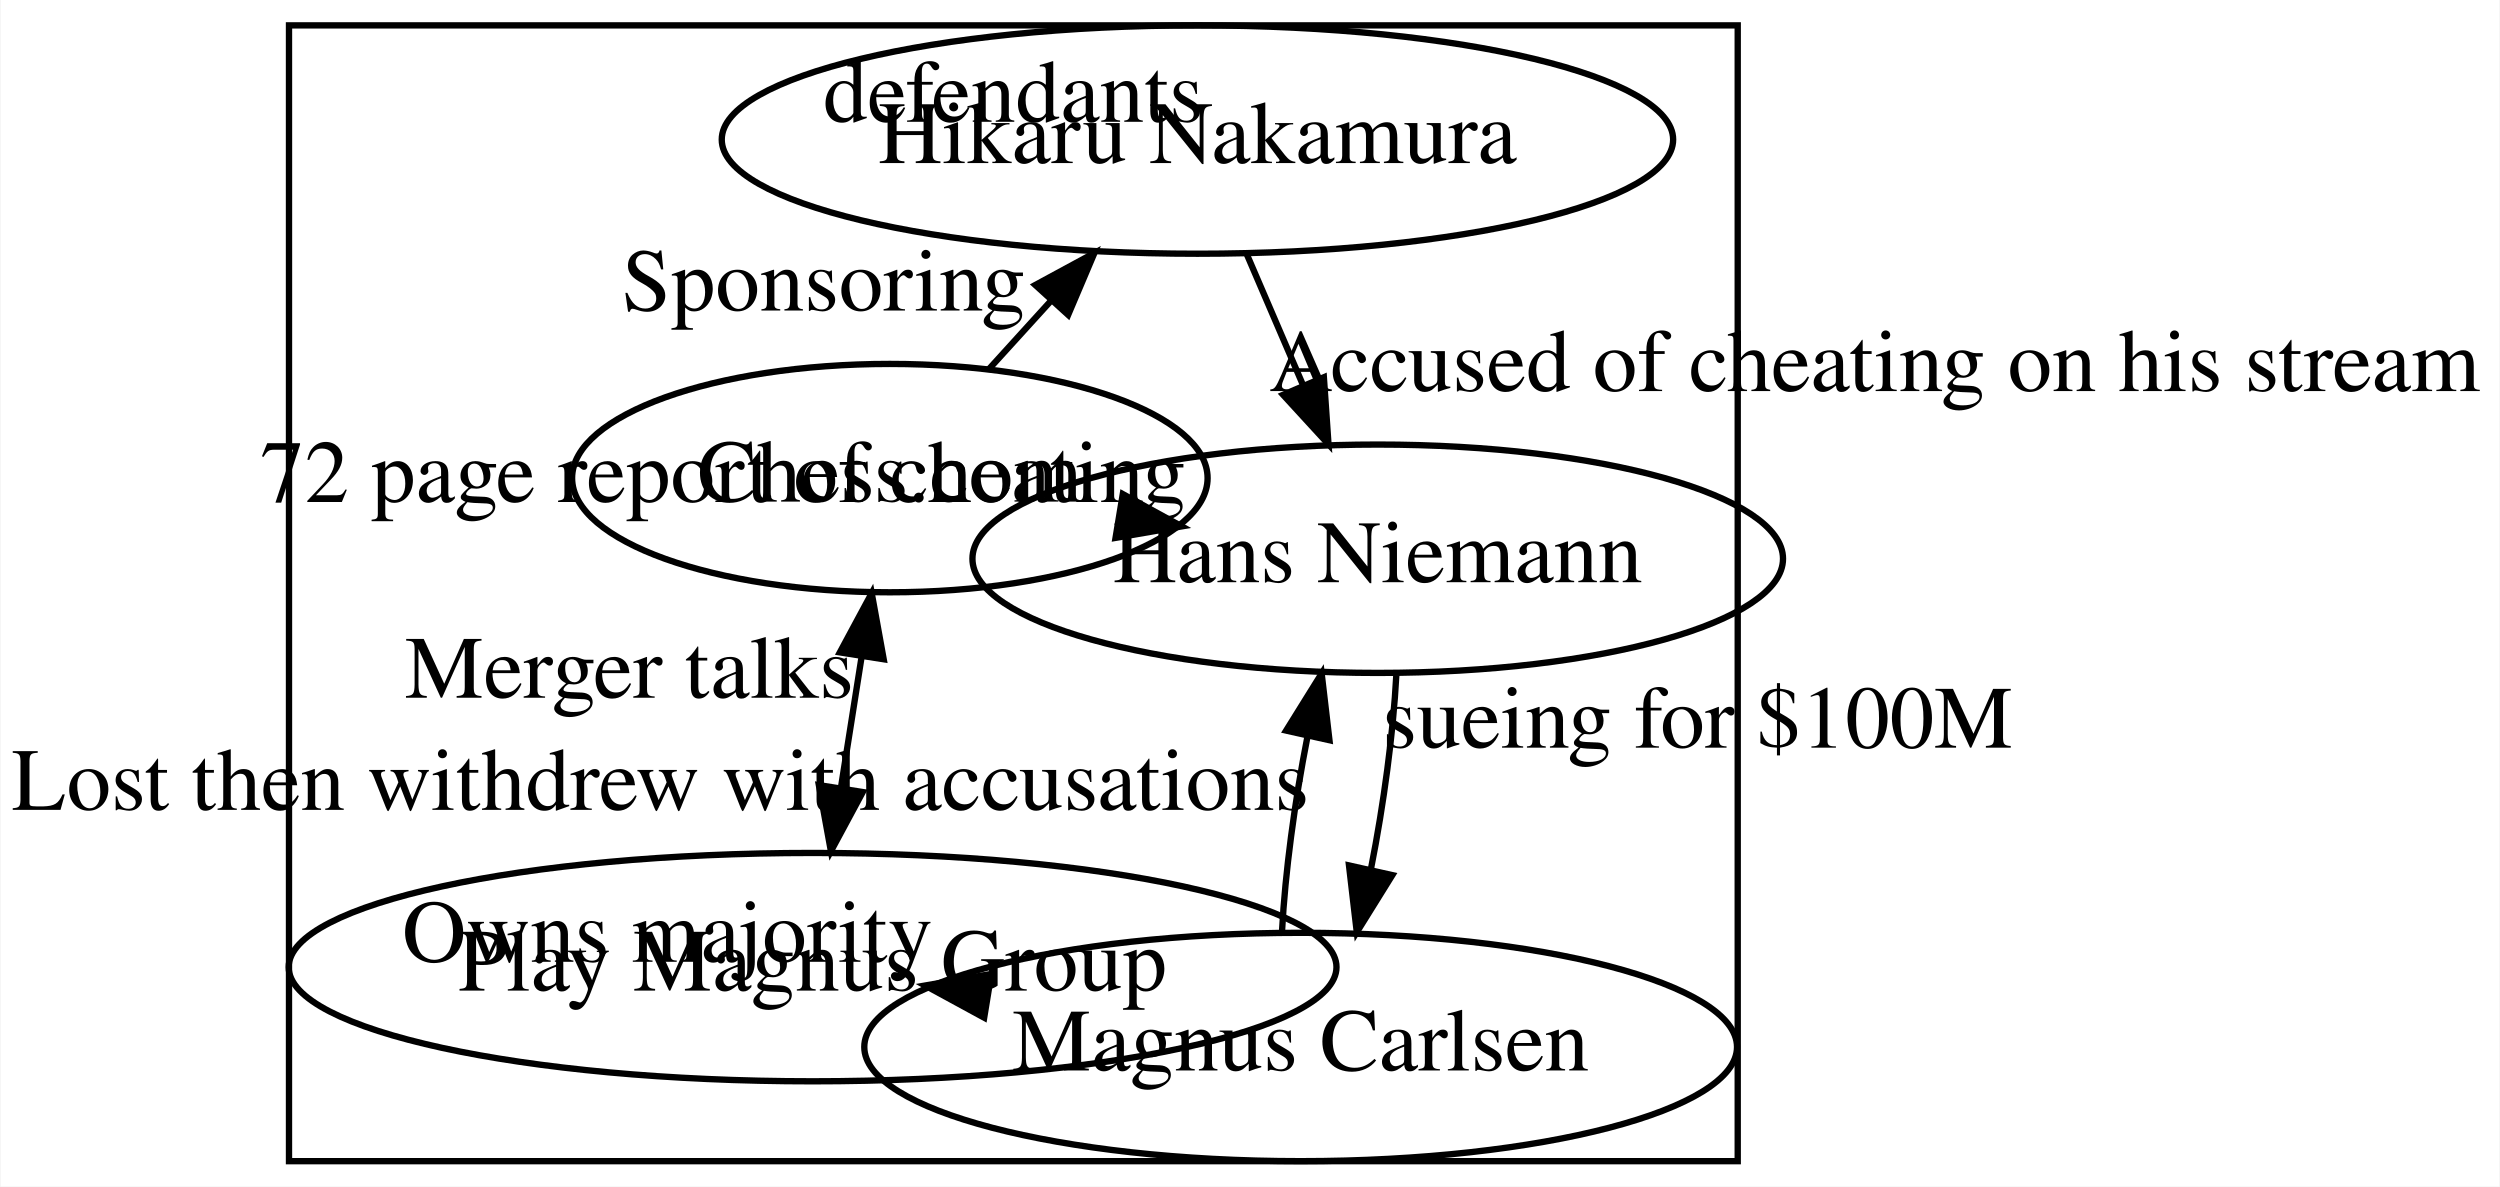
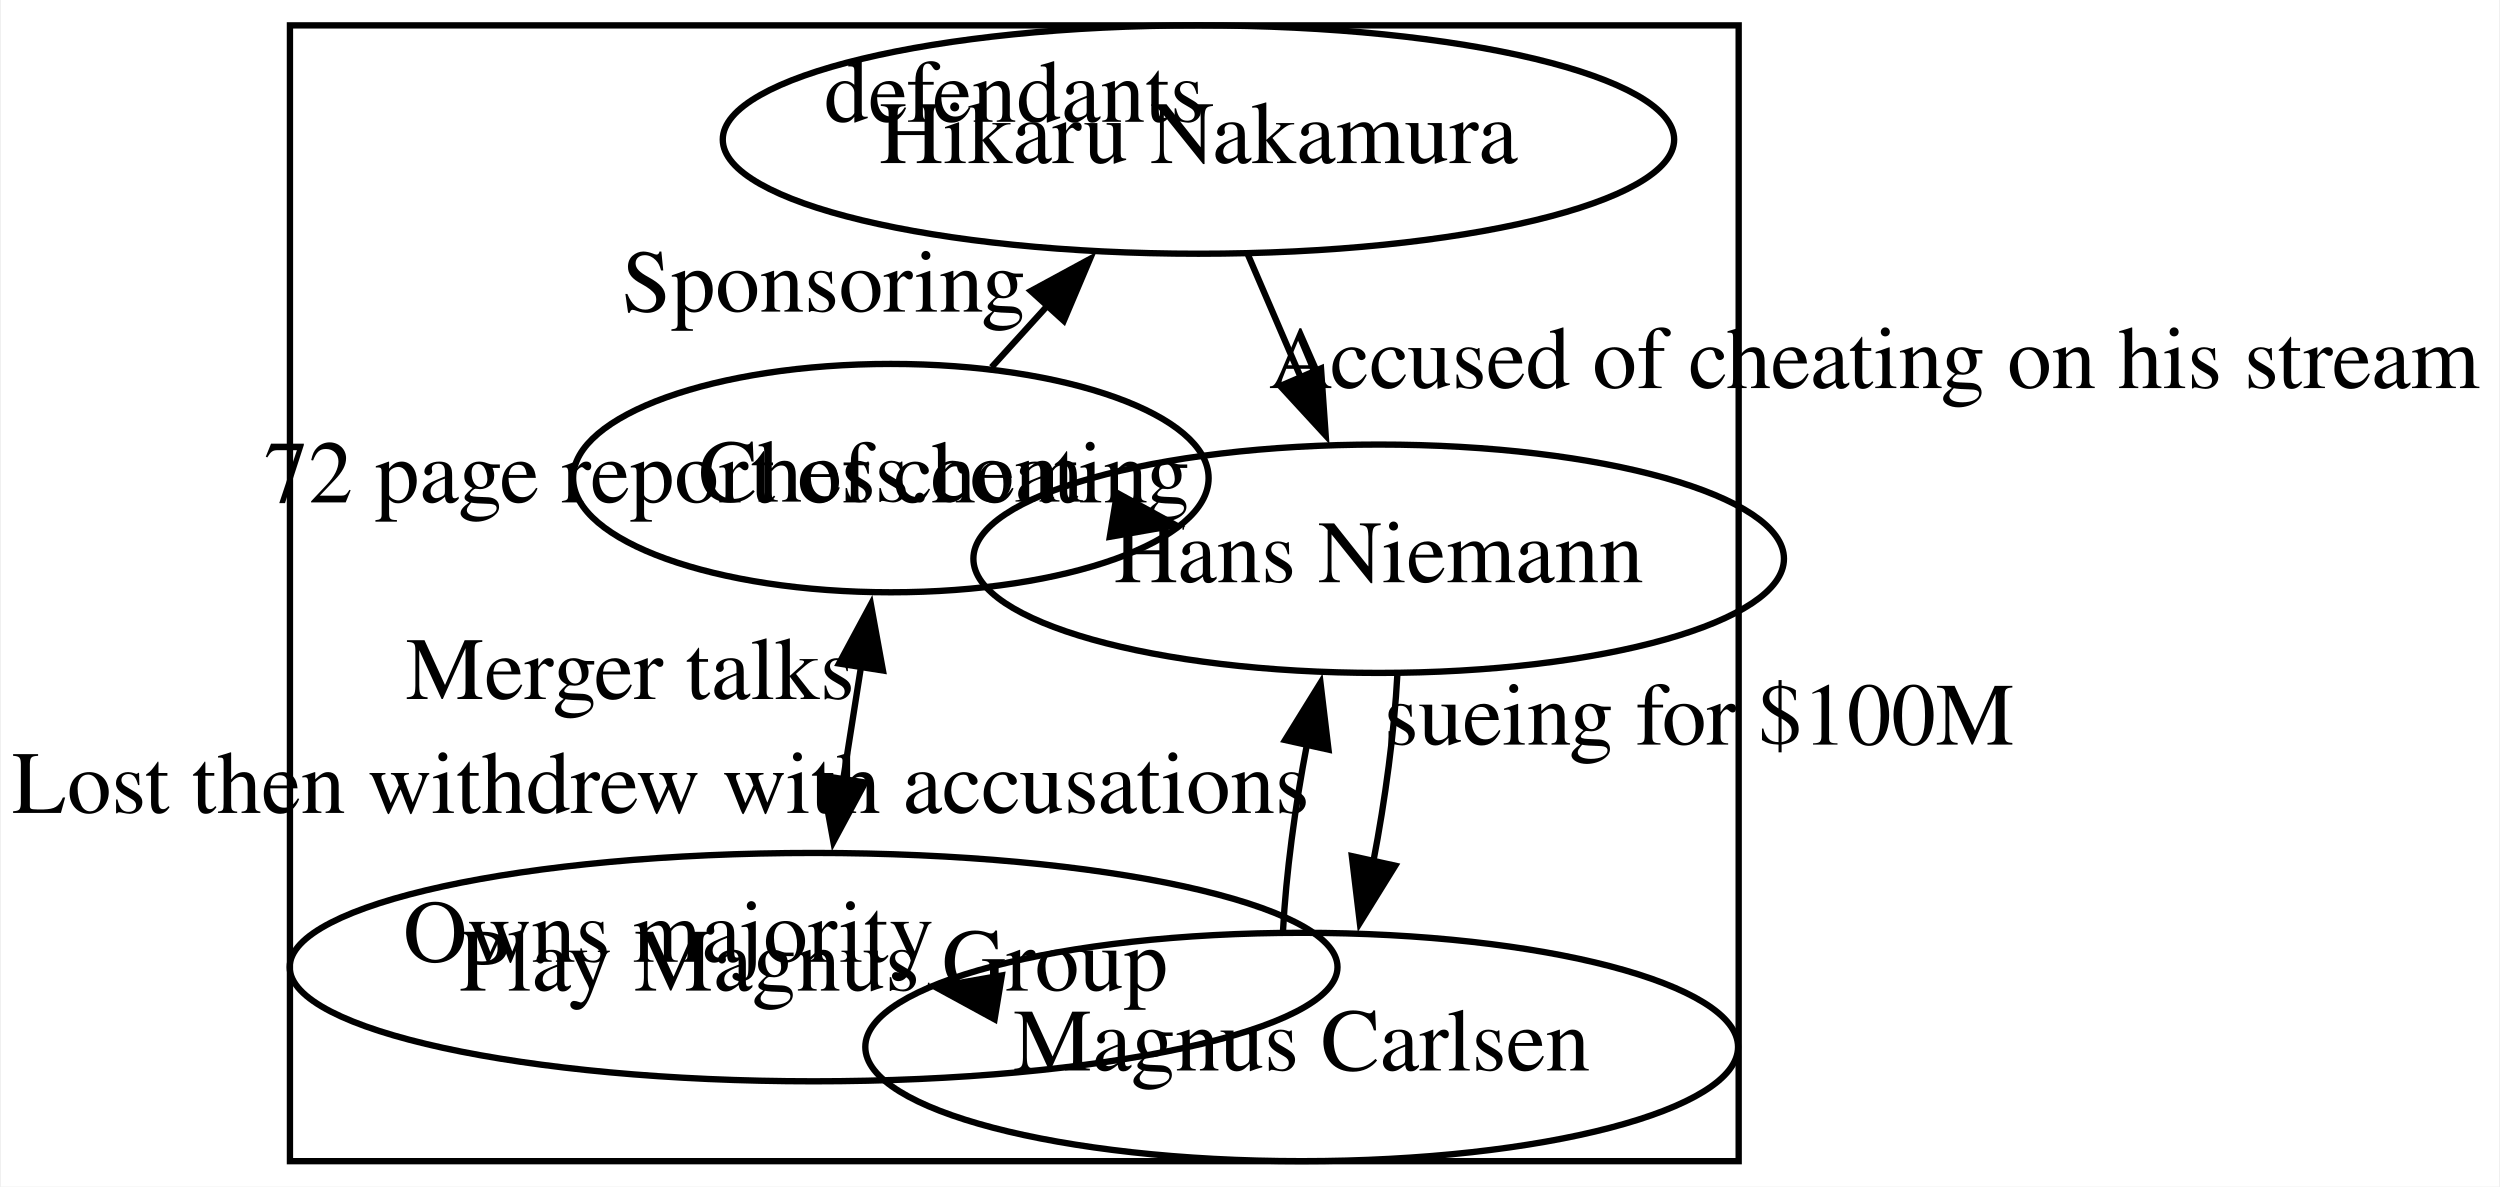
- <svg xmlns="http://www.w3.org/2000/svg" width="394pt" height="187pt" viewBox="0.00 0.00 393.91 187.05">
+ <svg xmlns="http://www.w3.org/2000/svg" width="394pt" height="187pt" viewBox="0.00 0.00 393.79 187.05">
  <g id="graph0" class="graph" transform="scale(1 1) rotate(0) translate(4 183.05)">
-     <polygon fill="white" stroke="none" points="-4,4 -4,-183.05 389.91,-183.05 389.91,4 -4,4" />
+     <polygon fill="white" stroke="none" points="-4,4 -4,-183.05 389.79,-183.05 389.79,4 -4,4" />
    <g id="clust1" class="cluster">
-       <polygon fill="none" stroke="black" points="41.46,0 41.46,-179.05 269.84,-179.05 269.84,0 41.46,0" />
-       <text text-anchor="middle" x="155.65" y="-163.85" font-family="Times,serif" font-size="14.00">defendants</text>
+       <polygon fill="none" stroke="black" points="41.55,0 41.55,-179.05 269.93,-179.05 269.93,0 41.55,0" />
+       <text text-anchor="middle" x="155.74" y="-163.85" font-family="Times,serif" font-size="14.00">defendants</text>
    </g>
    <g id="node1" class="node">
-       <ellipse fill="none" stroke="black" cx="213.09" cy="-94.97" rx="63.89" ry="18" />
-       <text text-anchor="middle" x="213.09" y="-91.27" font-family="Times,serif" font-size="14.00">Hans Niemann</text>
+       <ellipse fill="none" stroke="black" cx="213.18" cy="-94.97" rx="63.89" ry="18" />
+       <text text-anchor="middle" x="213.18" y="-91.27" font-family="Times,serif" font-size="14.00">Hans Niemann</text>
    </g>
    <g id="node2" class="node">
-       <ellipse fill="none" stroke="black" cx="200.94" cy="-18" rx="68.79" ry="18" />
-       <text text-anchor="middle" x="200.94" y="-14.3" font-family="Times,serif" font-size="14.00">Magnus Carlsen</text>
+       <ellipse fill="none" stroke="black" cx="201.04" cy="-18" rx="68.79" ry="18" />
+       <text text-anchor="middle" x="201.04" y="-14.3" font-family="Times,serif" font-size="14.00">Magnus Carlsen</text>
    </g>
    <g id="edge4" class="edge">
-       <path fill="none" stroke="black" d="M216.02,-76.61C215.54,-67.51 214.05,-56.32 212.04,-46.17" />
-       <polygon fill="black" stroke="black" points="215.39,-45.09 209.79,-36.09 208.56,-46.62 215.39,-45.09" />
-       <text text-anchor="middle" x="263.53" y="-65.19" font-family="Times,serif" font-size="14.00">sueing for $100M</text>
+       <path fill="none" stroke="black" d="M216.12,-76.61C215.65,-67.79 214.23,-57.03 212.32,-47.13" />
+       <polygon fill="black" stroke="black" points="215.79,-46.58 210.21,-37.57 208.95,-48.09 215.79,-46.58" />
+       <text text-anchor="middle" x="263.72" y="-65.67" font-family="Times,serif" font-size="14.00">sueing for $100M</text>
    </g>
    <g id="edge6" class="edge">
-       <path fill="none" stroke="black" d="M198.01,-36.36C198.49,-45.46 199.99,-56.65 201.99,-66.8" />
-       <polygon fill="black" stroke="black" points="198.65,-67.88 204.25,-76.88 205.48,-66.36 198.65,-67.88" />
-       <text text-anchor="middle" x="100" y="-55.38" font-family="Times,serif" font-size="14.00">Lost then withdrew with accusations</text>
+       <path fill="none" stroke="black" d="M198.1,-36.36C198.57,-45.18 199.99,-55.95 201.9,-65.84" />
+       <polygon fill="black" stroke="black" points="198.43,-66.39 204.01,-75.4 205.27,-64.88 198.43,-66.39" />
+       <text text-anchor="middle" x="100" y="-54.9" font-family="Times,serif" font-size="14.00">Lost then withdrew with accusations</text>
    </g>
    <g id="node3" class="node">
-       <ellipse fill="none" stroke="black" cx="124" cy="-30.59" rx="82.59" ry="18" />
-       <text text-anchor="middle" x="124" y="-26.89" font-family="Times,serif" font-size="14.00">Play Magnus Group</text>
+       <ellipse fill="none" stroke="black" cx="124.1" cy="-30.59" rx="82.59" ry="18" />
+       <text text-anchor="middle" x="124.1" y="-26.89" font-family="Times,serif" font-size="14.00">Play Magnus Group</text>
    </g>
    <g id="edge1" class="edge">
-       <path fill="none" stroke="black" d="M142.24,-27.61C142.15,-27.62 142.07,-27.64 141.99,-27.65" />
-       <polygon fill="black" stroke="black" points="151.05,-22.62 141.74,-27.69 152.18,-29.52 151.05,-22.62" />
-       <text text-anchor="middle" x="101.11" y="-31.43" font-family="Times,serif" font-size="14.00">Owns majority</text>
+       <path fill="none" stroke="black" d="M142.33,-27.61C142.25,-27.62 142.17,-27.64 142.08,-27.65" />
+       <polygon fill="black" stroke="black" points="152.63,-22.37 143.33,-27.44 153.77,-29.28 152.63,-22.37" />
+       <text text-anchor="middle" x="101.21" y="-31.43" font-family="Times,serif" font-size="14.00">Owns majority</text>
    </g>
    <g id="node4" class="node">
-       <ellipse fill="none" stroke="black" cx="136.18" cy="-107.68" rx="50.09" ry="18" />
-       <text text-anchor="middle" x="136.18" y="-103.98" font-family="Times,serif" font-size="14.00">Chess.com</text>
+       <ellipse fill="none" stroke="black" cx="136.28" cy="-107.68" rx="50.09" ry="18" />
+       <text text-anchor="middle" x="136.28" y="-103.98" font-family="Times,serif" font-size="14.00">Chess.com</text>
    </g>
    <g id="edge2" class="edge">
-       <path fill="none" stroke="black" d="M128.49,-59C129.55,-65.7 130.68,-72.84 131.73,-79.53" />
-       <polygon fill="black" stroke="black" points="131.91,-58.19 126.89,-48.86 124.99,-59.28 131.91,-58.19" />
-       <polygon fill="black" stroke="black" points="128.3,-80.21 133.32,-89.54 135.21,-79.12 128.3,-80.21" />
-       <text text-anchor="middle" x="95.11" y="-73.06" font-family="Times,serif" font-size="14.00">Merger talks</text>
+       <path fill="none" stroke="black" d="M128.77,-60.21C129.69,-66.01 130.66,-72.11 131.57,-77.92" />
+       <polygon fill="black" stroke="black" points="132.24,-59.69 127.22,-50.36 125.32,-60.78 132.24,-59.69" />
+       <polygon fill="black" stroke="black" points="128.11,-78.45 133.13,-87.78 135.03,-77.35 128.11,-78.45" />
+       <text text-anchor="middle" x="95.17" y="-72.86" font-family="Times,serif" font-size="14.00">Merger talks</text>
    </g>
    <g id="edge7" class="edge">
-       <path fill="none" stroke="black" d="M181.81,-100.14C181.87,-100.13 181.94,-100.12 182,-100.11" />
-       <polygon fill="black" stroke="black" points="172.9,-105.16 182.19,-100.07 171.76,-98.26 172.9,-105.16" />
-       <text text-anchor="middle" x="109.9" y="-103.92" font-family="Times,serif" font-size="14.00">72 page report of cheating</text>
+       <path fill="none" stroke="black" d="M182.34,-100.07C182.41,-100.05 182.47,-100.04 182.54,-100.03" />
+       <polygon fill="black" stroke="black" points="171.94,-105.34 181.23,-100.25 170.8,-98.43 171.94,-105.34" />
+       <text text-anchor="middle" x="110.44" y="-103.85" font-family="Times,serif" font-size="14.00">72 page report of cheating</text>
    </g>
    <g id="node5" class="node">
-       <ellipse fill="none" stroke="black" cx="184.67" cy="-161.05" rx="74.99" ry="18" />
-       <text text-anchor="middle" x="184.67" y="-157.35" font-family="Times,serif" font-size="14.00">Hikaru Nakamura</text>
+       <ellipse fill="none" stroke="black" cx="184.77" cy="-161.05" rx="74.99" ry="18" />
+       <text text-anchor="middle" x="184.77" y="-157.35" font-family="Times,serif" font-size="14.00">Hikaru Nakamura</text>
    </g>
    <g id="edge3" class="edge">
-       <path fill="none" stroke="black" d="M151.79,-124.86C154.95,-128.33 158.33,-132.05 161.68,-135.74" />
-       <polygon fill="black" stroke="black" points="159.11,-138.12 168.43,-143.17 164.29,-133.41 159.11,-138.12" />
-       <text text-anchor="middle" x="125.74" y="-134.1" font-family="Times,serif" font-size="14.00">Sponsoring</text>
+       <path fill="none" stroke="black" d="M152.15,-125.15C155.05,-128.35 158.14,-131.74 161.2,-135.12" />
+       <polygon fill="black" stroke="black" points="158.36,-137.18 167.67,-142.23 163.54,-132.48 158.36,-137.18" />
+       <text text-anchor="middle" x="125.68" y="-133.93" font-family="Times,serif" font-size="14.00">Sponsoring</text>
    </g>
    <g id="edge5" class="edge">
-       <path fill="none" stroke="black" d="M192.44,-142.99C195.19,-136.58 198.36,-129.22 201.37,-122.21" />
-       <polygon fill="black" stroke="black" points="204.6,-123.58 205.33,-113.01 198.17,-120.81 204.6,-123.58" />
-       <text text-anchor="middle" x="291.41" y="-121.4" font-family="Times,serif" font-size="14.00">Accused of cheating on his stream</text>
+       <path fill="none" stroke="black" d="M192.53,-142.99C195.16,-136.88 198.17,-129.89 201.06,-123.17" />
+       <polygon fill="black" stroke="black" points="204.09,-124.97 204.83,-114.4 197.66,-122.2 204.09,-124.97" />
+       <text text-anchor="middle" x="291.29" y="-121.88" font-family="Times,serif" font-size="14.00">Accused of cheating on his stream</text>
    </g>
  </g>
</svg>
